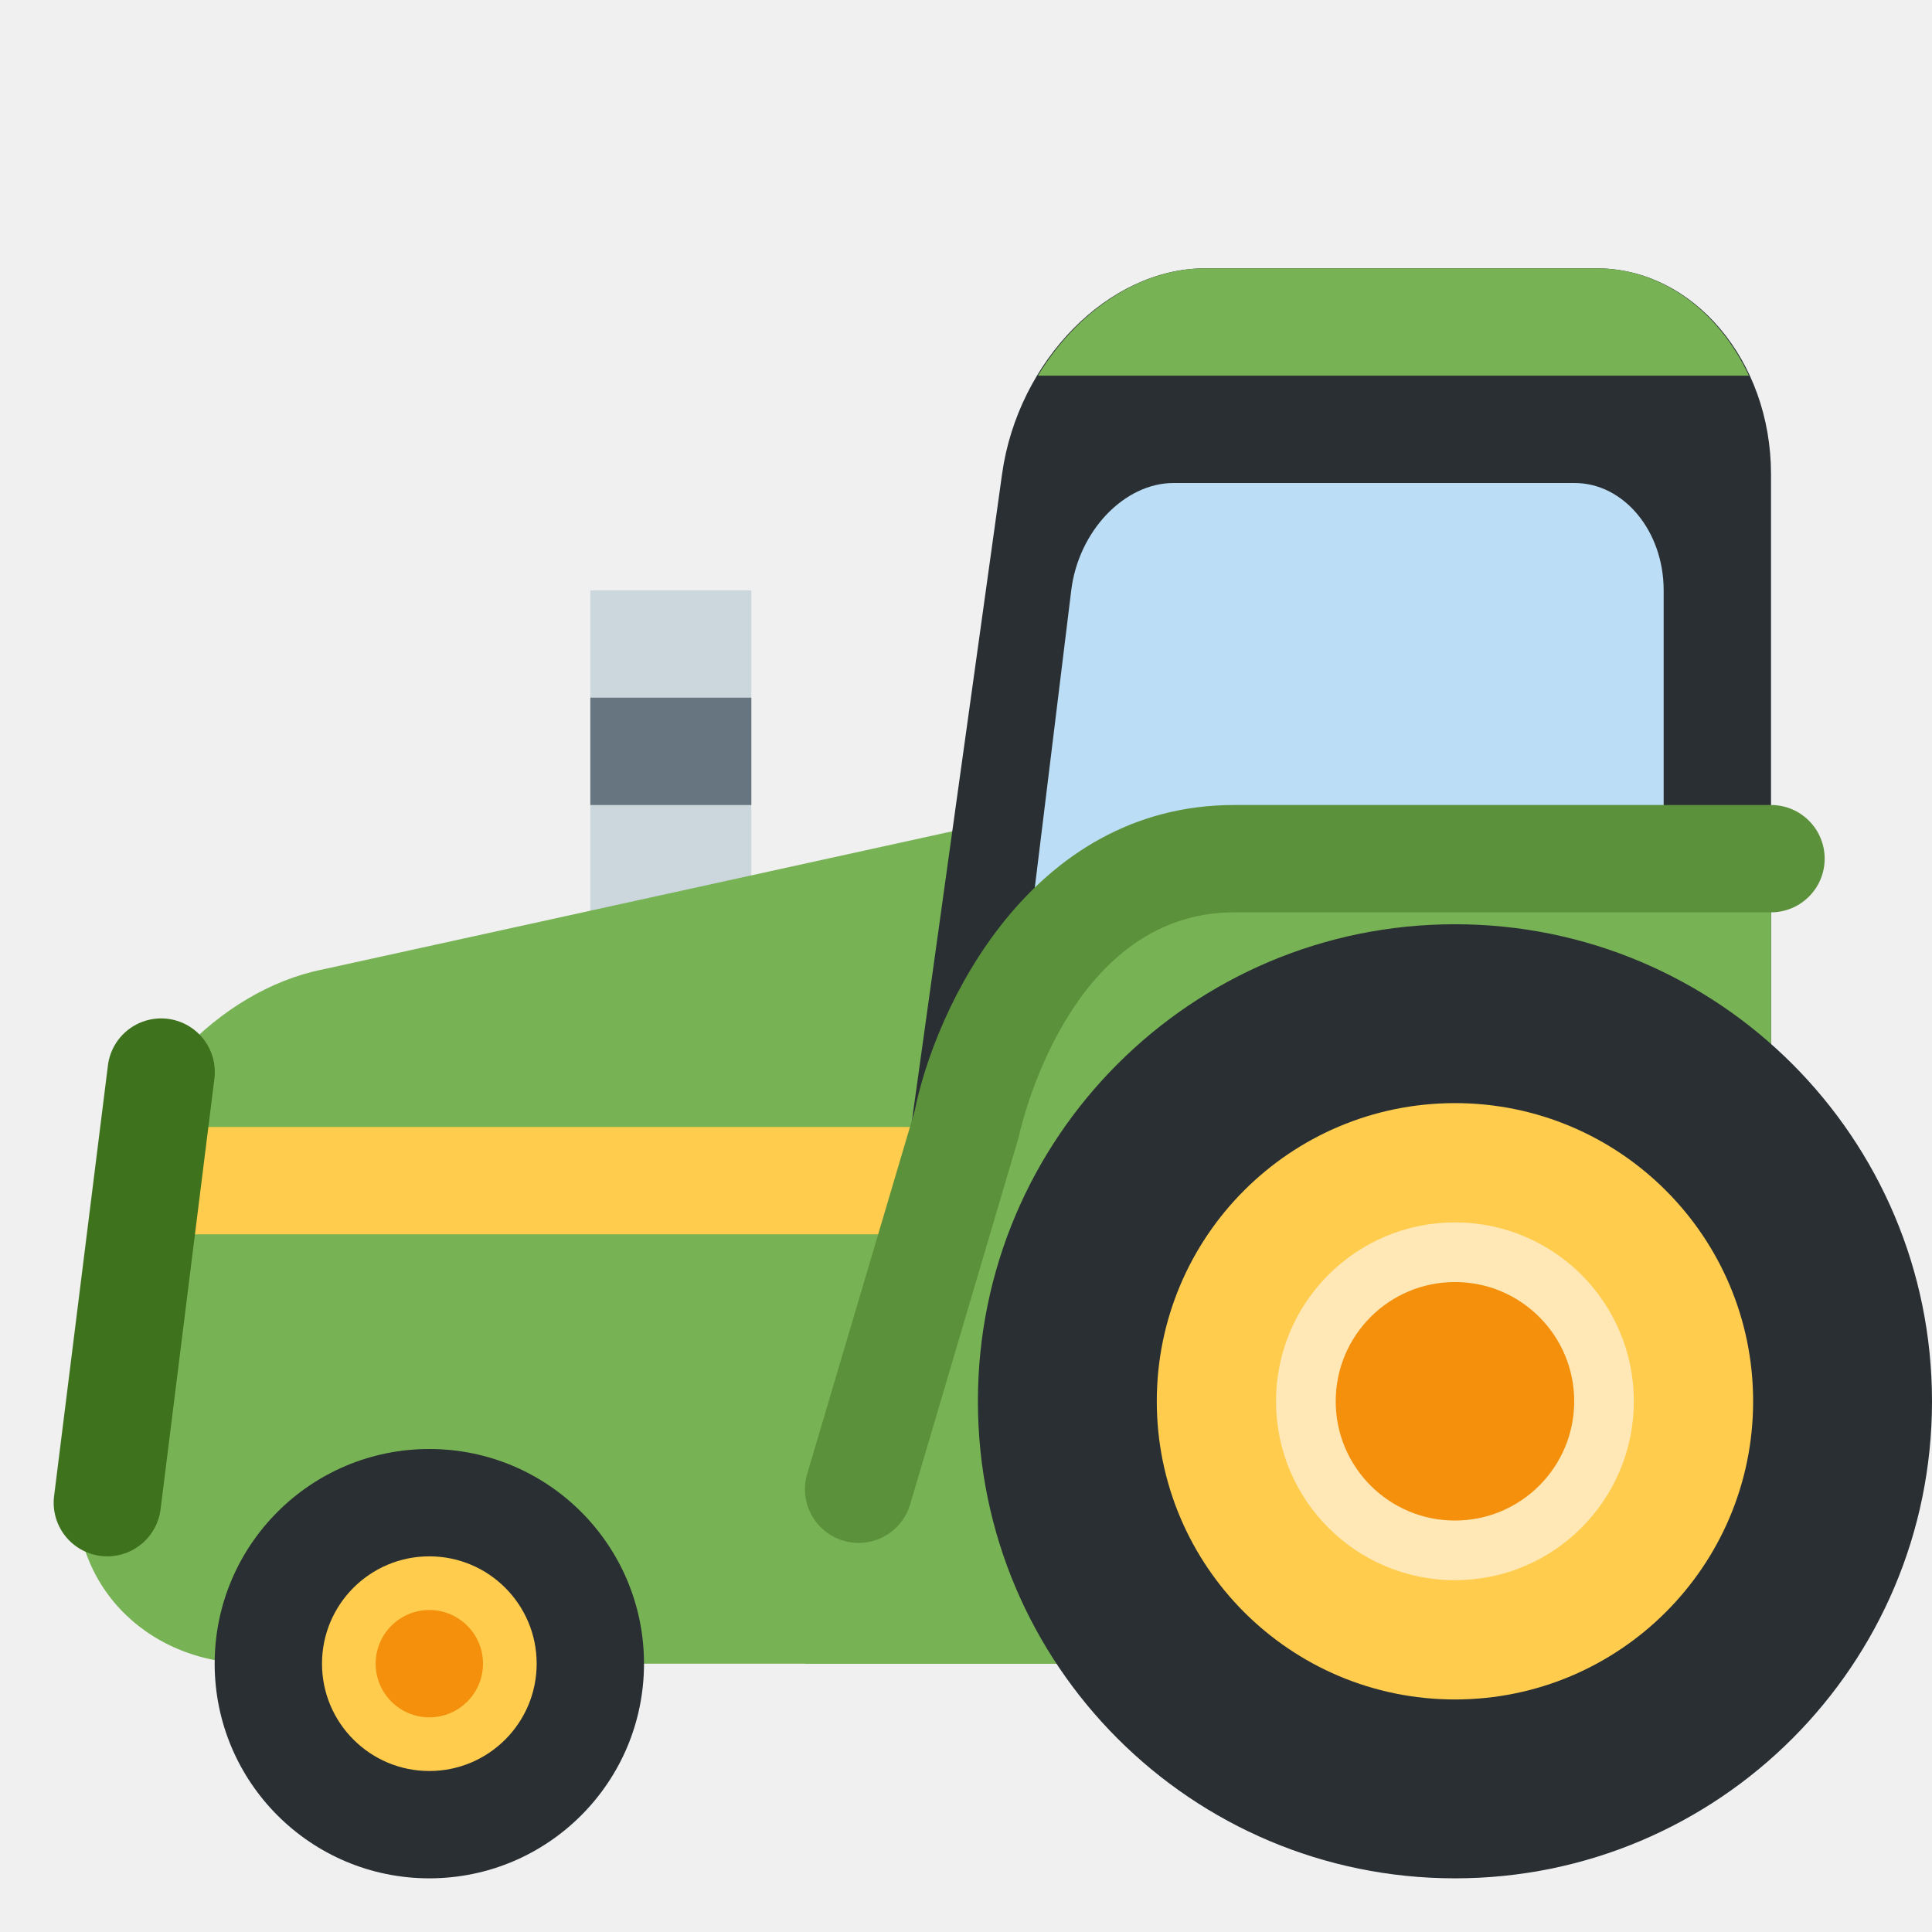
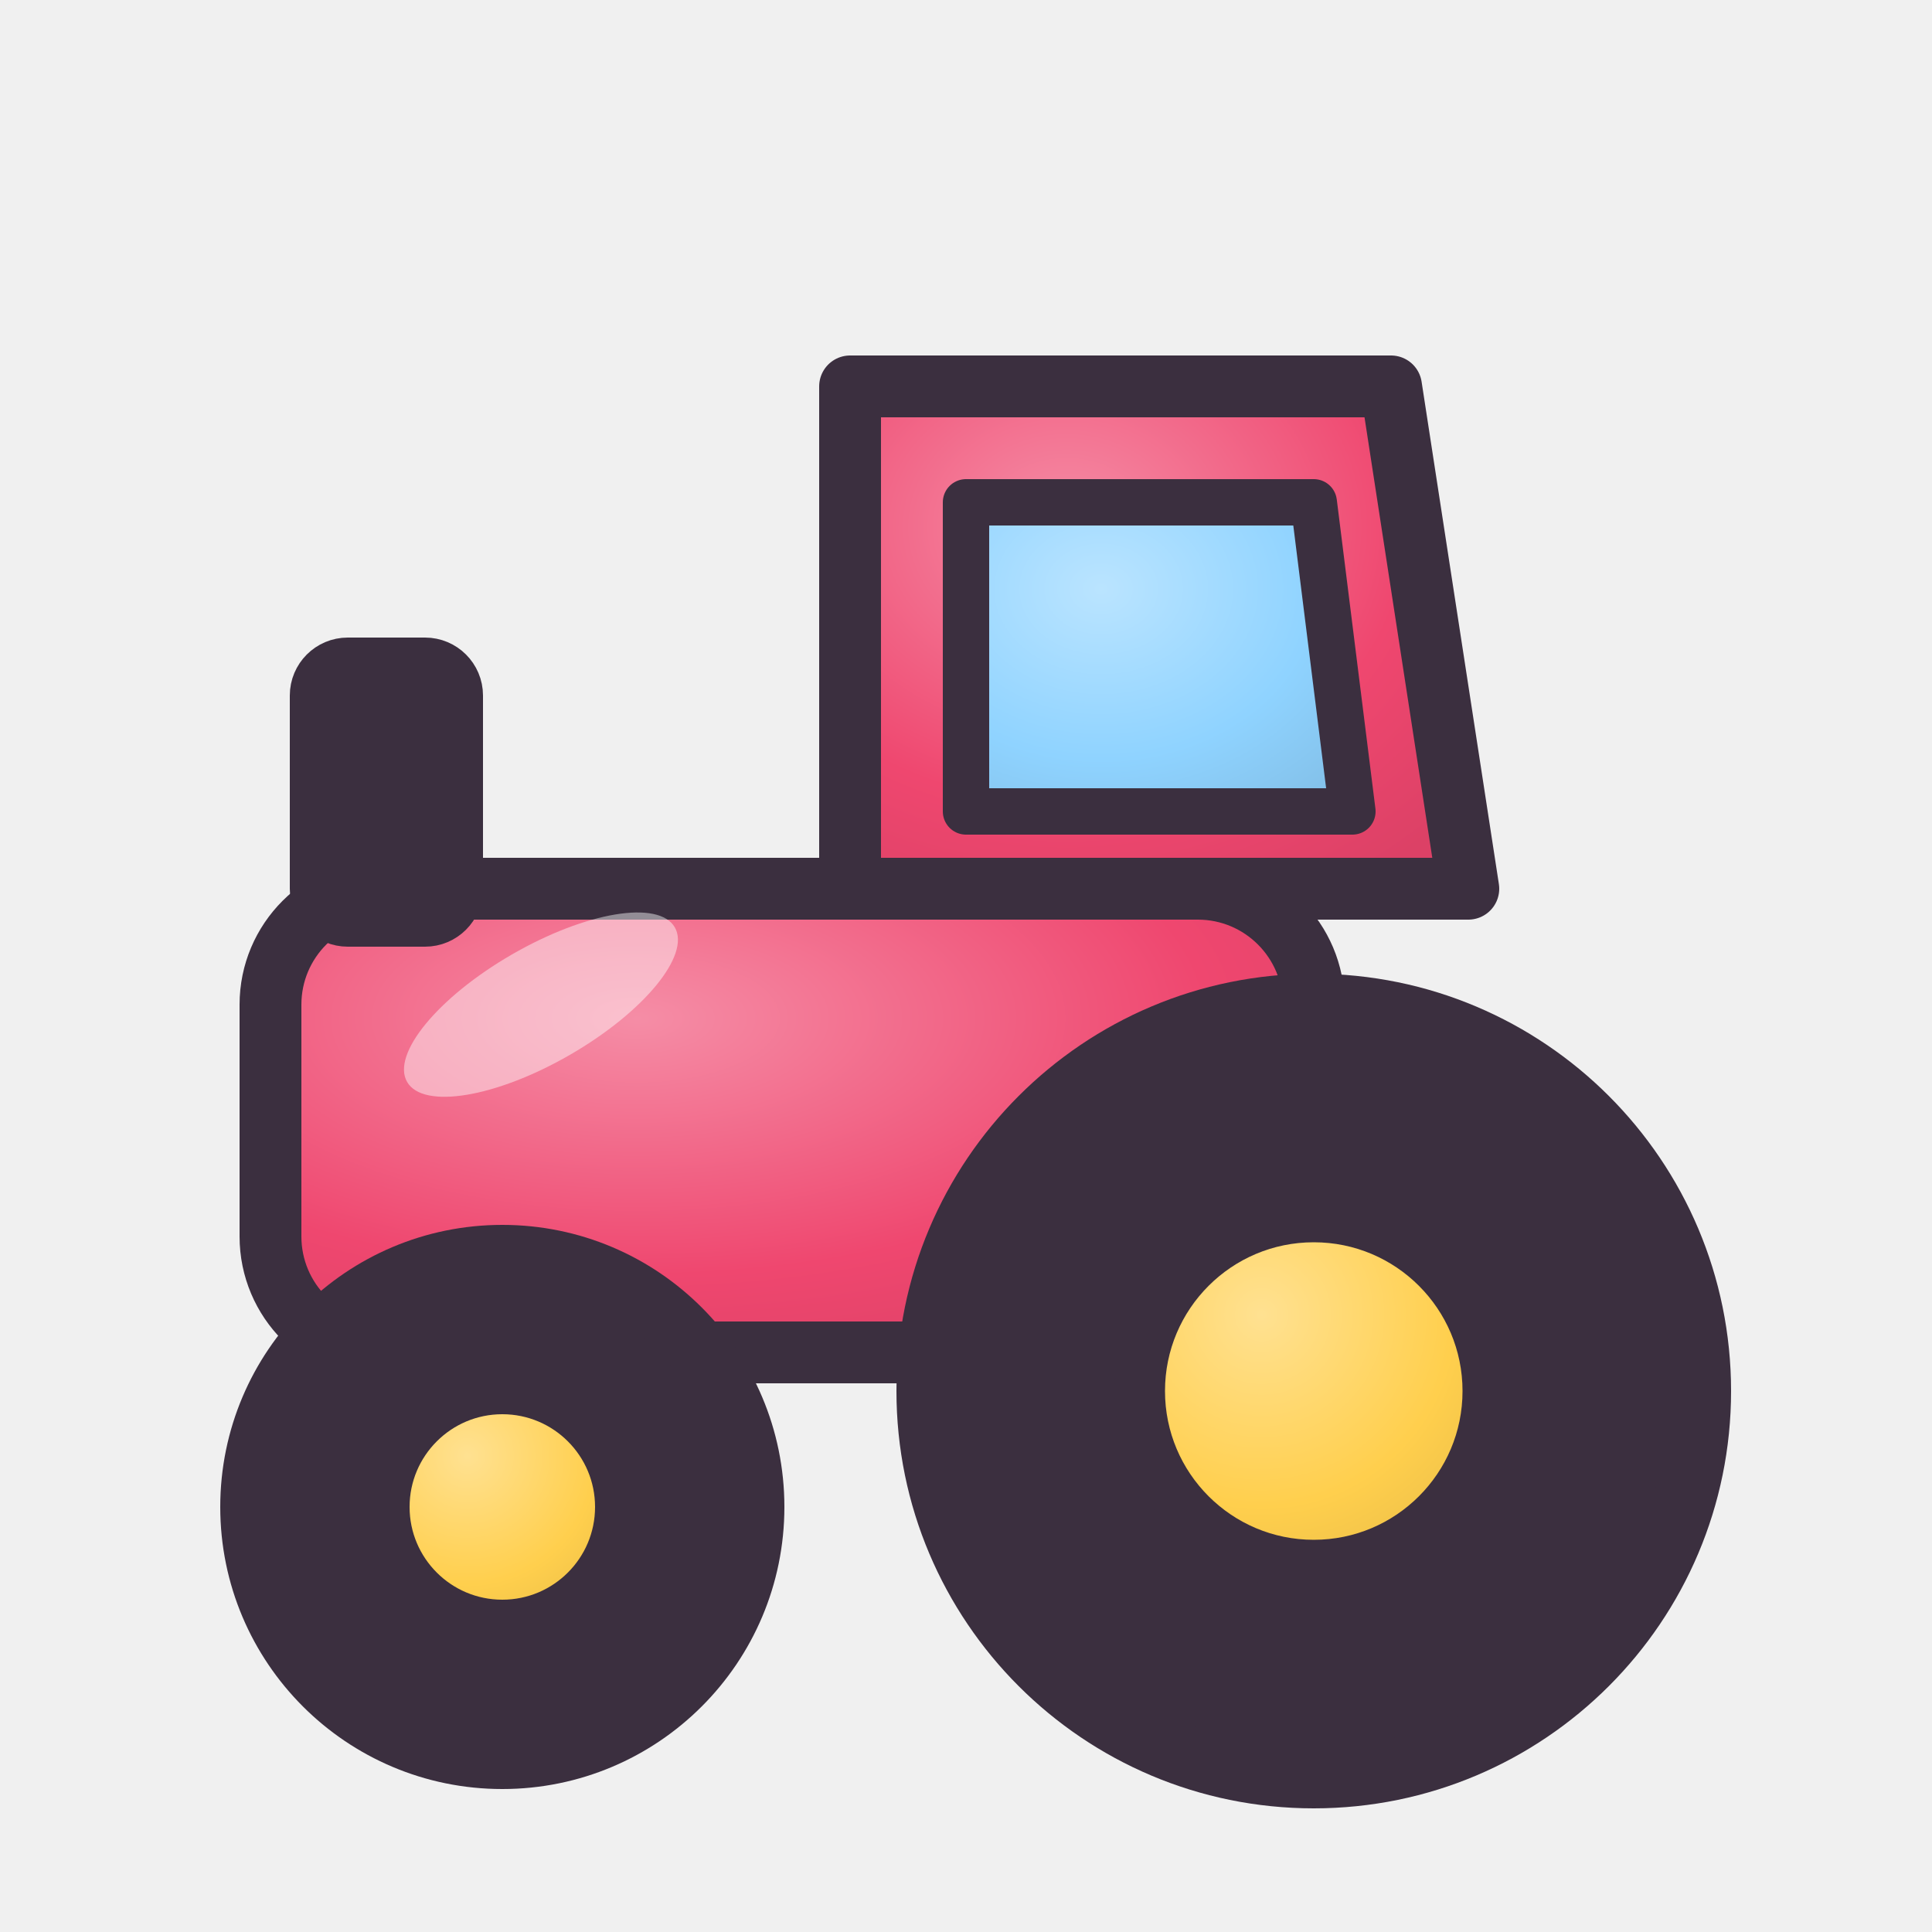
- <svg xmlns="http://www.w3.org/2000/svg" viewBox="0 0 36 36">
-   <path fill="#CCD6DD" d="M11 11h3v9h-3z" />
-   <path fill="#77B255" d="M24 26.157C24 28.832 22.354 31 20.325 31H4.709c-2.029 0-3.488-1.565-3.258-3.494l.625-5.241c.23-1.93 1.992-3.808 3.928-4.199l14.628-3.21C22.496 14.413 24 16.219 24 18.893v7.264z" />
-   <path fill="#292F33" d="M16.535 24.167C16.239 26.283 17.791 28 20 28h9c2.209 0 4-1.717 4-3.833V8.833C33 6.716 31.547 5 29.755 5h-7.303c-1.792 0-3.484 1.716-3.78 3.833l-2.137 15.334z" />
-   <path fill="#BBDDF5" d="M18.245 25c-.135 1.104.65 2 1.755 2h9a2 2 0 0 0 2-2V11c0-1.104-.743-2-1.66-2h-7.473c-.917 0-1.771.896-1.906 2l-1.716 14z" />
-   <path fill="#77B255" d="M15 21h18v10H15z" />
-   <path fill="#FFCC4D" d="M33 23H2l1-2h30z" />
-   <circle cx="8" cy="31" r="4" fill="#292F33" />
-   <circle cx="8" cy="31" r="2" fill="#FFCC4D" />
-   <path fill="#77B255" d="M33 16v4l-10 9-7-1 3-10 3-2z" />
-   <path fill="#292F33" d="M18.222 26.111a8.888 8.888 0 0 1 8.889-8.889A8.888 8.888 0 0 1 36 26.111 8.888 8.888 0 0 1 27.111 35a8.888 8.888 0 0 1-8.889-8.889z" />
-   <path fill="#FFCC4D" d="M32.667 26.111a5.556 5.556 0 1 1-11.112 0 5.556 5.556 0 0 1 11.112 0z" />
-   <path fill="#FFE8B6" d="M30.444 26.111a3.333 3.333 0 1 1-6.667 0 3.333 3.333 0 1 1 6.667 0z" />
-   <path fill="#77B255" d="M32.588 7c-.552-1.187-1.606-2-2.833-2h-7.303c-1.227 0-2.395.813-3.112 2h13.248z" />
-   <path fill="#F4900C" d="M29.333 26.111a2.222 2.222 0 1 1-4.444 0 2.222 2.222 0 0 1 4.444 0z" />
-   <circle cx="8" cy="31" r="1" fill="#F4900C" />
-   <path fill="#66757F" d="M11 13h3v2h-3z" />
-   <path fill="#5C913B" d="M16 28.75a1 1 0 0 1-.96-1.284l2-6.75C17.421 18.796 19.188 15 23 15h10a1 1 0 1 1 0 2H23c-3.144 0-4.011 4.154-4.02 4.196l-2.021 6.838a1 1 0 0 1-.959.716z" />
-   <path fill="#3E721D" d="M2.001 29a.999.999 0 0 1-.993-1.124l1-8a1 1 0 1 1 1.984.248l-1 8a1 1 0 0 1-.991.876z" />
+ <svg xmlns="http://www.w3.org/2000/svg" viewBox="0 0 100 100">
+   <defs>
+     <radialGradient id="g0" cx="0.35" cy="0.28" r="0.85">
+       <stop offset="0" stop-color="#f58da6" />
+       <stop offset="0.65" stop-color="#ef476f" />
+       <stop offset="1" stop-color="#dc4166" />
+     </radialGradient>
+     <radialGradient id="g1" cx="0.35" cy="0.28" r="0.85">
+       <stop offset="0" stop-color="#bae4ff" />
+       <stop offset="0.65" stop-color="#8fd3ff" />
+       <stop offset="1" stop-color="#84c2eb" />
+     </radialGradient>
+     <radialGradient id="g2" cx="0.35" cy="0.28" r="0.85">
+       <stop offset="0" stop-color="#ffe191" />
+       <stop offset="0.65" stop-color="#ffcf4d" />
+       <stop offset="1" stop-color="#ebbe47" />
+     </radialGradient>
+   </defs>
+   <rect x="14" y="46" width="54" height="24" rx="6" fill="url(#g0)" stroke="#3b2f3f" stroke-width="3.2" stroke-linejoin="round" stroke-linecap="round" />
+   <path d="M44 46 L44 20 L72 20 L76 46 Z" fill="url(#g0)" stroke="#3b2f3f" stroke-width="3.2" stroke-linejoin="round" stroke-linecap="round" />
+   <path d="M50 26 L68 26 L70 42 L50 42 Z" fill="url(#g1)" stroke="#3b2f3f" stroke-width="2.4" stroke-linejoin="round" stroke-linecap="round" />
+   <rect x="16" y="34" width="8" height="14" rx="2" fill="#3b2f3f" stroke="#3b2f3f" stroke-width="2" stroke-linejoin="round" stroke-linecap="round" />
+   <circle cx="68" cy="72" r="20" fill="#3b2f3f" stroke="#3b2f3f" stroke-width="3.2" stroke-linejoin="round" stroke-linecap="round" />
+   <circle cx="68" cy="72" r="9" fill="url(#g2)" stroke="#3b2f3f" stroke-width="2.6" stroke-linejoin="round" stroke-linecap="round" />
+   <circle cx="26" cy="78" r="13" fill="#3b2f3f" stroke="#3b2f3f" stroke-width="3.2" stroke-linejoin="round" stroke-linecap="round" />
+   <circle cx="26" cy="78" r="6" fill="url(#g2)" stroke="#3b2f3f" stroke-width="2.4" stroke-linejoin="round" stroke-linecap="round" />
+   <ellipse cx="28" cy="52" rx="8" ry="3" fill="#ffffff" opacity="0.45" transform="rotate(-30 28 52)" />
</svg>
